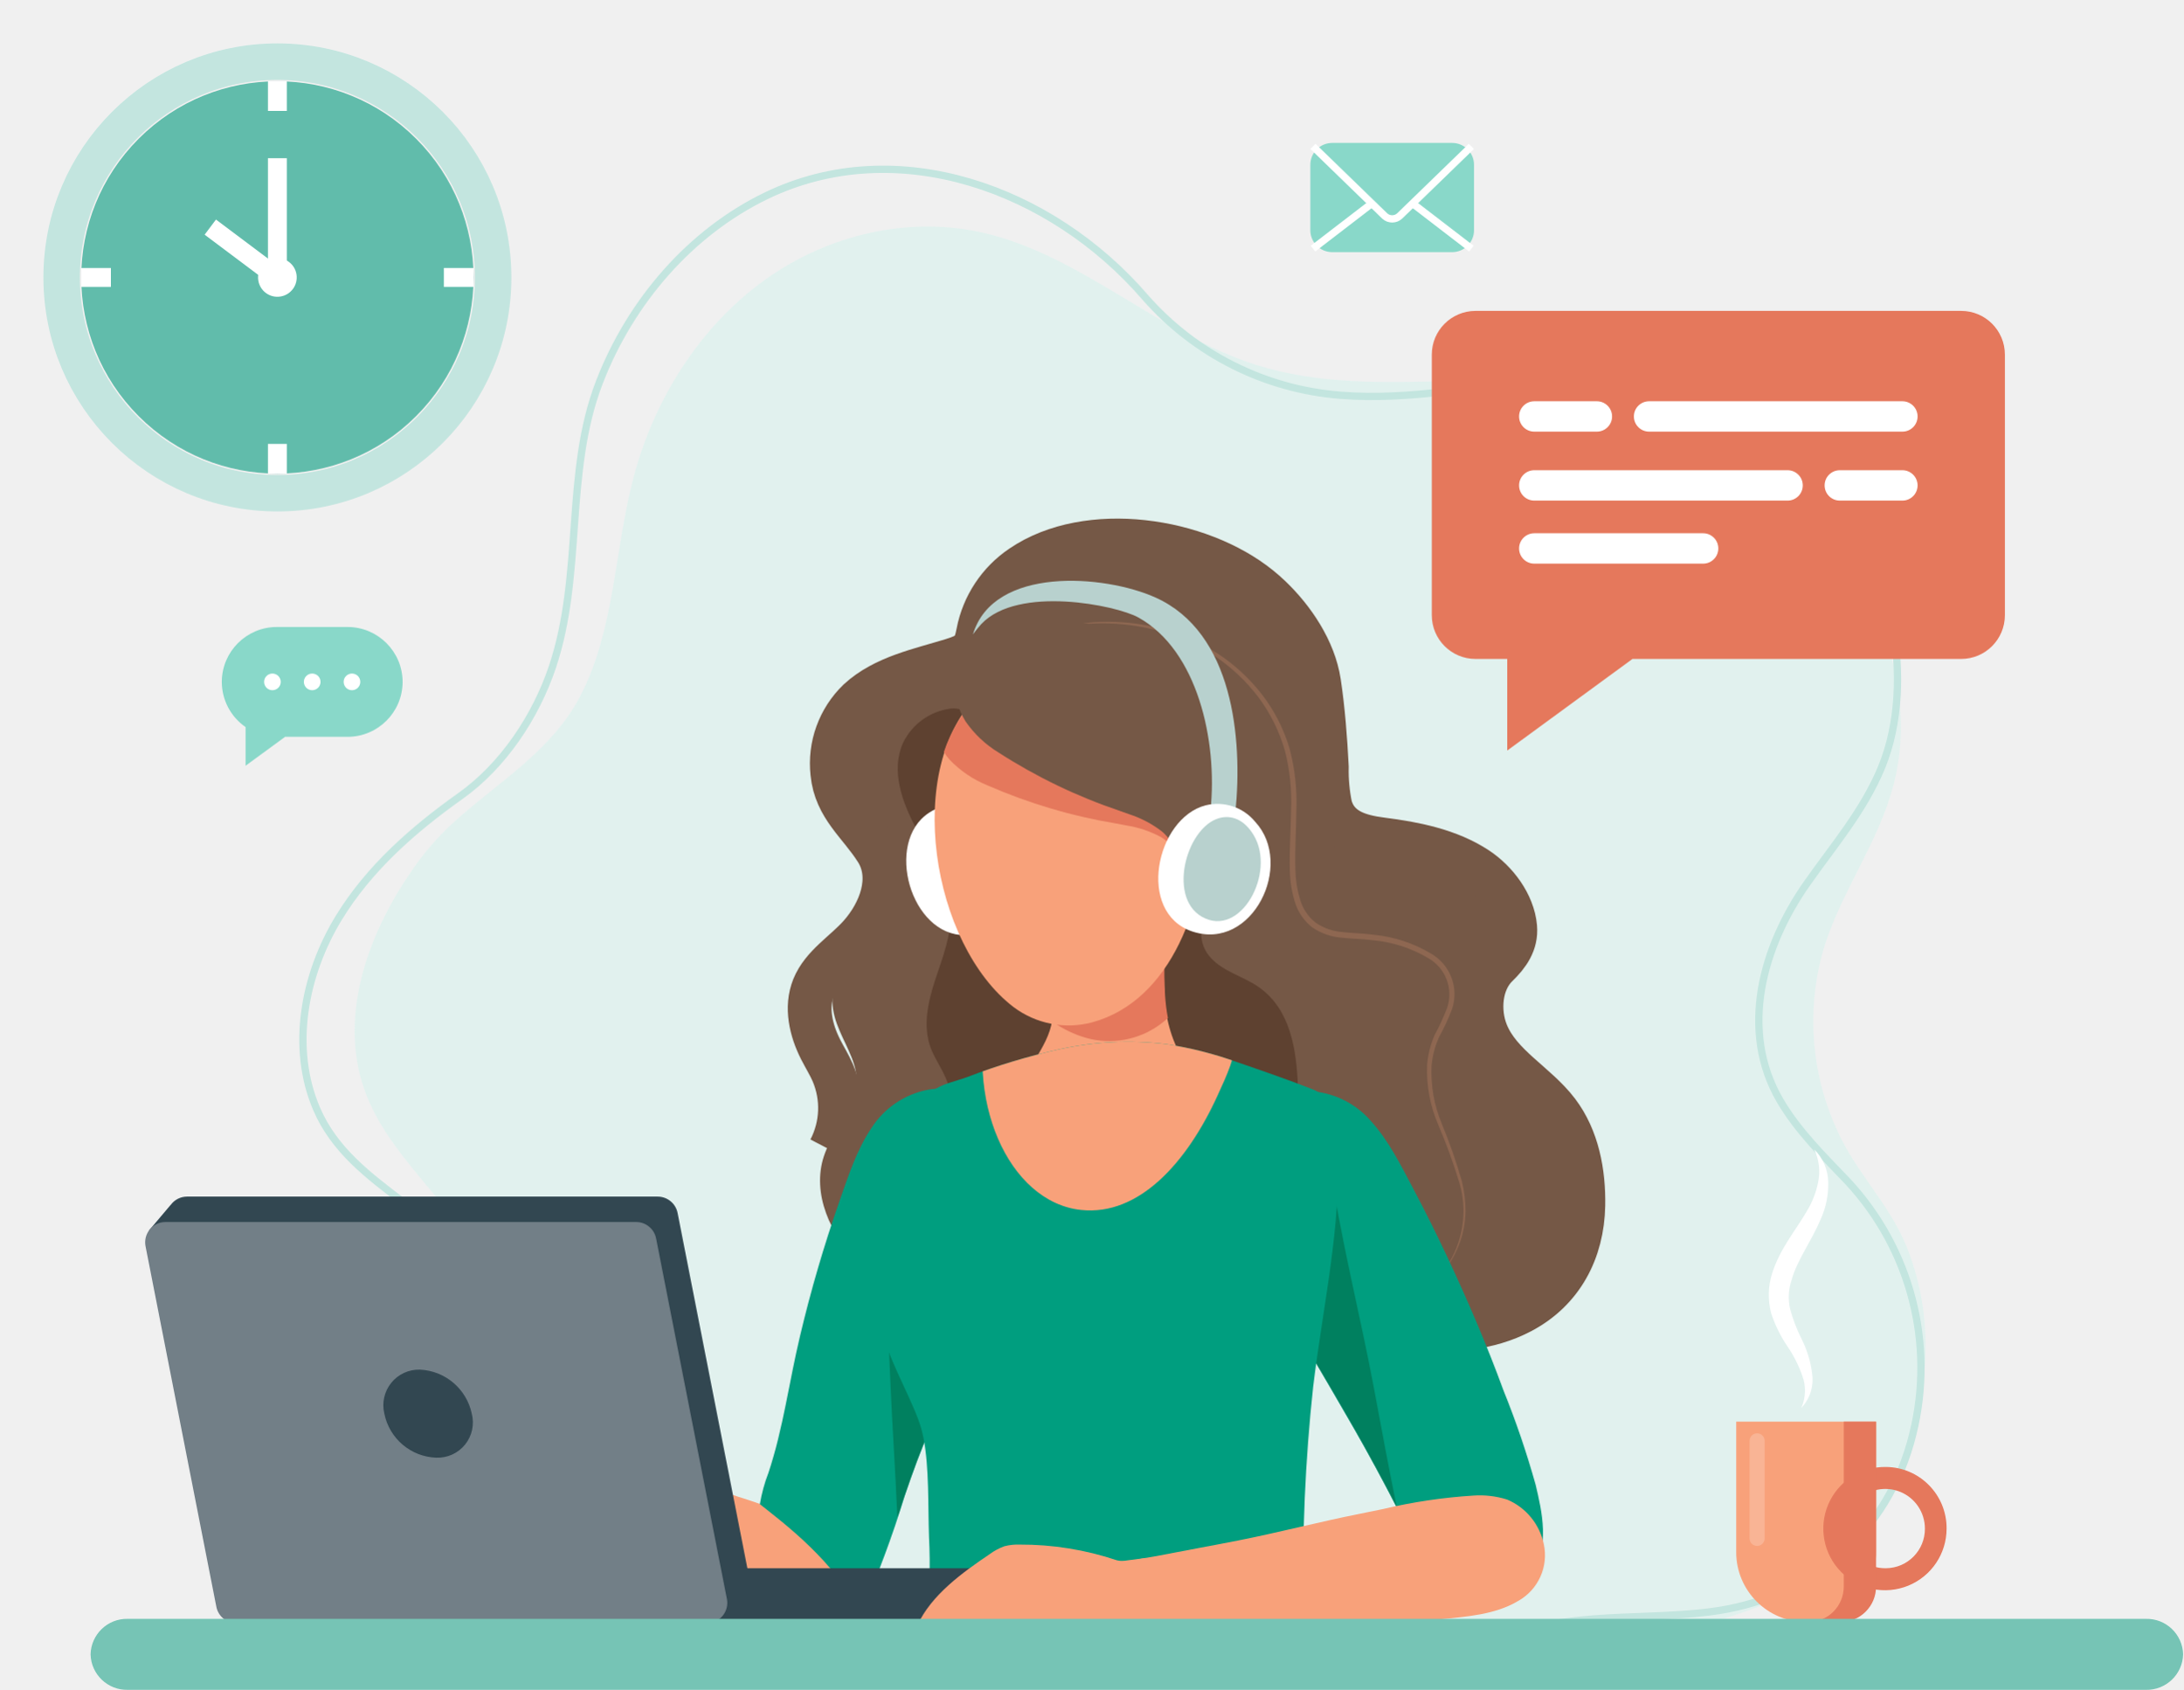
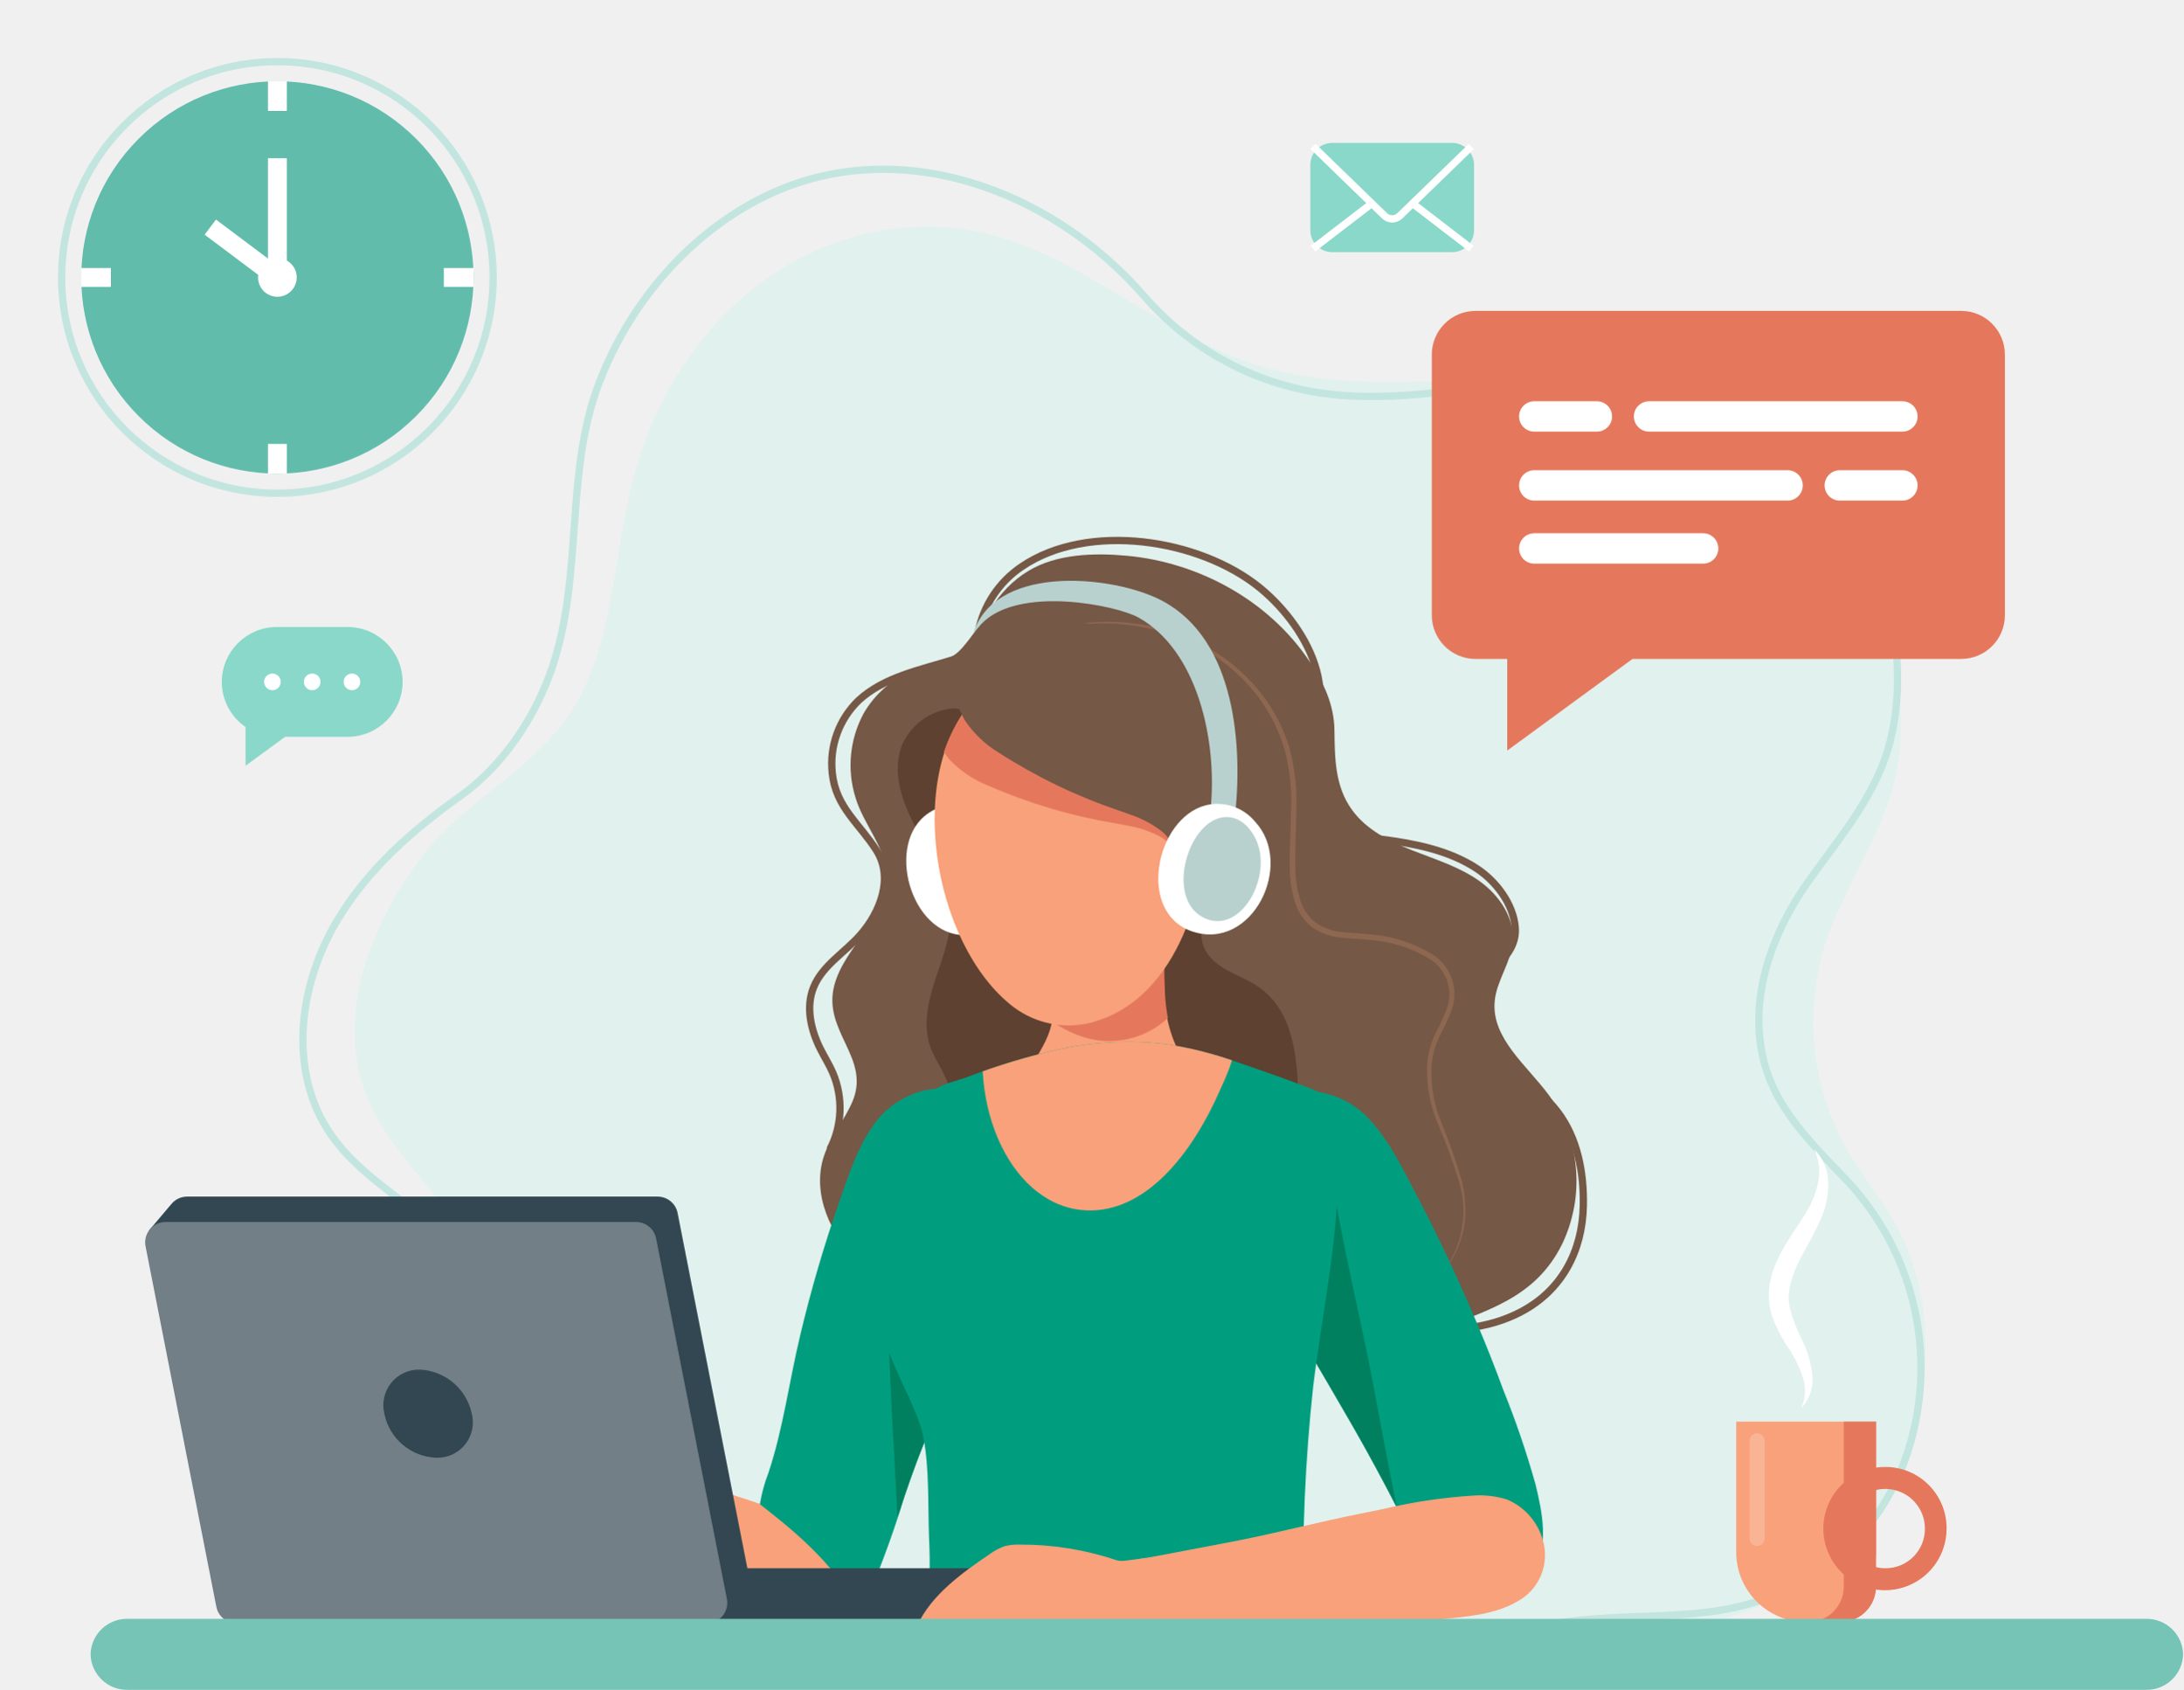
<svg xmlns="http://www.w3.org/2000/svg" width="299.34" height="231.666" viewBox="0 0 299.34 231.666">
  <defs>
    <clipPath id="clip-path">
      <path id="Path_22684" data-name="Path 22684" d="M1299.066,1516.284c.766,3.966.586,9.287.73,13.4a74.206,74.206,0,0,1-.37,12.159c6.309.885,12.191.741,18.561.667,2.7-.031,5.4-.064,8.093-.263,4.309-.319,8.573-1.065,12.861-1.6q6.082-.758,12.219-.948a236.421,236.421,0,0,1,1.315-30.564c1.2-9.987,3.477-20.239,3.441-30.308-.012-3.283.292-8.979-3.5-10.461-3.394-1.325-6.836-2.519-10.283-3.7a51.287,51.287,0,0,0-9.825-2.5,43.534,43.534,0,0,0-14.531.684,89.659,89.659,0,0,0-12.764,3.844c-1.535.568-3.624.944-4.851,2-1.418,1.223-2.214,3.707-2.925,5.38a56.668,56.668,0,0,0-4.332,17.721,31.665,31.665,0,0,0,.245,8.8c.979,4.593,3.493,8.633,5.157,12.978A16.038,16.038,0,0,1,1299.066,1516.284Z" transform="translate(-1292.713 -1461.841)" fill="#009e7f" />
    </clipPath>
  </defs>
  <g id="Group_36309" data-name="Group 36309" transform="translate(-26.438 -33.594)">
    <path id="Path_22667" data-name="Path 22667" d="M745.593,684.164c-5.69,8.09-10.08,19.1-7.034,29.257,3.037,10.129,12.75,16.374,16.995,25.995,2.4,5.438,2.463,11.417,2.554,17.253.119,7.64-1.374,15.754,3.79,22.212,3.055,3.819,7.664,6.076,12.324,7.558,9.36,2.977,19.167-5.953,27.481-.33,13.659,9.239,30.434,8.6,46.711,7.6a105.748,105.748,0,0,0,24.349-4.473c9.187-2.8,17.353,6.434,26.6,3.775,16.032-4.608,37.953-4.671,47.335-20.891,6.316-10.921,8.5-24.418,3.591-36.317-2.336-5.657-6.8-9.979-9.335-15.533a35.633,35.633,0,0,1-2.111-24.576q.146-.5.3-1c2.449-7.622,7.38-14.176,9.42-21.934,4.21-16.018-5.093-32.954-17.322-43.25a51.777,51.777,0,0,0-16.943-9.869c-17.056-5.6-36.007.881-53.115-4.535-13.124-4.155-23.9-14.953-37.272-18.076-10.276-2.4-21.381.162-30.111,6.434s-15.064,16.088-17.952,26.9c-2.676,10.017-2.592,21.02-7.337,30.119-4.06,7.785-11.584,11.986-17.693,17.633A38.073,38.073,0,0,0,745.593,684.164Z" transform="translate(-662.504 -531.491)" fill="#cef4ec" opacity="0.43" />
-     <path id="Path_22668" data-name="Path 22668" d="M753.852,737.6c-7.441-2.666-15.594-1.9-23.5-2.013s-20.237-1.4-23.213-10.173c-3.15-9.286,1.416-18.916,1.455-28.3a21.713,21.713,0,0,0-1.147-7.58c-4.142-11.289-18.017-14.023-22.878-25.272-3.631-8.4-1.756-18.438,3.018-26.249,4.147-6.785,10.223-12.119,16.652-16.68,5.854-4.152,10.33-10.862,12.625-17.681,4.287-12.738,1.655-26.664,6.46-39.085,4.3-11.126,12.547-20.551,22.839-25.53,17.961-8.69,39.189-.958,51.992,13.907a39.737,39.737,0,0,0,26.786,13.425c19.516,1.6,39.845-9.01,57.925,2.964,9.215,6.1,15.728,16.922,17.757,28.338,1.143,6.43,1.012,13.585-1.47,19.655-2.443,5.974-6.656,10.848-10.275,16.01-6.015,8.577-9.306,20.041-3.681,29.7,2.459,4.223,6.013,7.678,9.382,11.218a37.512,37.512,0,0,1,8.85,34.487c-3.371,13.715-14.058,22.719-27.977,24.442-10.3,1.275-21.7-.391-31.039,5.053" transform="translate(-614.697 -478.593)" fill="none" stroke="#c3e5df" stroke-miterlimit="10" stroke-width="1" />
+     <path id="Path_22668" data-name="Path 22668" d="M753.852,737.6c-7.441-2.666-15.594-1.9-23.5-2.013s-20.237-1.4-23.213-10.173c-3.15-9.286,1.416-18.916,1.455-28.3a21.713,21.713,0,0,0-1.147-7.58c-4.142-11.289-18.017-14.023-22.878-25.272-3.631-8.4-1.756-18.438,3.018-26.249,4.147-6.785,10.223-12.119,16.652-16.68,5.854-4.152,10.33-10.862,12.625-17.681,4.287-12.738,1.655-26.664,6.46-39.085,4.3-11.126,12.547-20.551,22.839-25.53,17.961-8.69,39.189-.958,51.992,13.907a39.737,39.737,0,0,0,26.786,13.425c19.516,1.6,39.845-9.01,57.925,2.964,9.215,6.1,15.728,16.922,17.757,28.338,1.143,6.43,1.012,13.585-1.47,19.655-2.443,5.974-6.656,10.848-10.275,16.01-6.015,8.577-9.306,20.041-3.681,29.7,2.459,4.223,6.013,7.678,9.382,11.218a37.512,37.512,0,0,1,8.85,34.487c-3.371,13.715-14.058,22.719-27.977,24.442-10.3,1.275-21.7-.391-31.039,5.053" transform="translate(-614.697 -478.593)" fill="none" stroke="#c3e5df" strokeMiterlimit="10" strokeWidth="1" />
    <g id="Group_36309-2" data-name="Group 36309" transform="translate(56.848 119.549)">
      <path id="Path_22669" data-name="Path 22669" d="M613.77,1021.4h-9.737a7.549,7.549,0,0,0-7.527,7.527h0a7.532,7.532,0,0,0,3.263,6.192v5.3l5.418-3.963h8.583a7.549,7.549,0,0,0,7.527-7.526h0A7.549,7.549,0,0,0,613.77,1021.4Z" transform="translate(-596.506 -1021.398)" fill="#89d8c9" />
      <circle id="Ellipse_129" data-name="Ellipse 129" cx="1.142" cy="1.142" r="1.142" transform="translate(5.799 6.384)" fill="#fff" />
      <circle id="Ellipse_130" data-name="Ellipse 130" cx="1.142" cy="1.142" r="1.142" transform="translate(11.253 6.384)" fill="#fff" />
      <circle id="Ellipse_131" data-name="Ellipse 131" cx="1.142" cy="1.142" r="1.142" transform="translate(16.707 6.384)" fill="#fff" />
    </g>
    <g id="Group_36310" data-name="Group 36310" transform="translate(206.108 53.186)">
      <rect id="Rectangle_3655" data-name="Rectangle 3655" width="22.442" height="14.974" rx="3" fill="#89d8c9" />
-       <path id="Path_22670" data-name="Path 22670" d="M1755.426,511.1l9.826,9.527a1.508,1.508,0,0,0,2.066,0l9.825-9.527" transform="translate(-1755.064 -510.621)" fill="none" stroke="#fff" stroke-miterlimit="10" stroke-width="1" />
-       <line id="Line_8" data-name="Line 8" y1="6.193" x2="8.062" transform="translate(0.362 8.298)" fill="none" stroke="#fff" stroke-miterlimit="10" stroke-width="1" />
-       <line id="Line_9" data-name="Line 9" x1="8.062" y1="6.193" transform="translate(14.018 8.298)" fill="none" stroke="#fff" stroke-miterlimit="10" stroke-width="1" />
+       <path id="Path_22670" data-name="Path 22670" d="M1755.426,511.1l9.826,9.527a1.508,1.508,0,0,0,2.066,0l9.825-9.527" transform="translate(-1755.064 -510.621)" fill="none" stroke="#fff" strokeMiterlimit="10" strokeWidth="1" />
+       <line id="Line_8" data-name="Line 8" y1="6.193" x2="8.062" transform="translate(0.362 8.298)" fill="none" stroke="#fff" strokeMiterlimit="10" strokeWidth="1" />
+       <line id="Line_9" data-name="Line 9" x1="8.062" y1="6.193" transform="translate(14.018 8.298)" fill="none" stroke="#fff" strokeMiterlimit="10" strokeWidth="1" />
    </g>
    <path id="Path_22671" data-name="Path 22671" d="M1315.26,1051.171c-7.267,2.571-16.031,2.308-22.643-1.933-6.5-4.169-12.421-7.18-20.418-7.034-7.146.13-13.055,3.993-19.975,4.815-5.489.652-11.065-1.741-15.043-5.579-3.883-3.746-6.462-9.458-4.774-14.583.884-2.683,2.817-4.9,3.919-7.5,2.543-6-4.153-9.618-2.488-15.933,1.416-5.37,7.309-9.2,7.222-14.754-.065-4.065-3.211-7.216-4.32-10.977a14.927,14.927,0,0,1,1.1-11.511,13.755,13.755,0,0,1,6.475-5.781c2.423-1.033,5.13-1.052,7-3.169,3.339-3.773,4.564-7.863,9.145-10.621,3.879-2.336,9-2.484,13.45-2.076,9.887.906,19.483,6.125,25.052,14.437,1.974,2.946,3.4,5.96,3.448,9.461.054,3.827.053,7.677,2.4,10.93,1.969,2.732,5.129,4.33,8.263,5.563s6.418,2.23,9.168,4.172,4.936,5.11,4.615,8.463c-.269,2.805-2.21,5.243-2.469,8.05-.47,5.1,4.446,8.81,7.477,12.942a20.106,20.106,0,0,1,1.753,20.392c-3.677,7.4-10.358,9.066-17.358,11.85Q1315.766,1050.992,1315.26,1051.171Z" transform="translate(-1093.002 -834.756)" fill="#755846" />
    <path id="Path_22672" data-name="Path 22672" d="M1369.309,1159.731c.258,6.271-1.2,10.981-6.931,14.082-4.568,2.47-10.037,3.281-15.078,3.4-8.454.208-17.874-1.972-24.2-7.91a6.266,6.266,0,0,1-2.332-3.971c-.075-1.429.711-2.776.78-4.205.117-2.411-1.757-4.408-2.6-6.671-1.107-2.99-.354-6.327.64-9.356s2.238-6.087,2.089-9.271c-.194-4.13-2.676-7.737-4.663-11.363s-3.551-8.038-1.853-11.808a8.441,8.441,0,0,1,6.515-4.7c2.881-.32,5.469,2.972,7.315,4.786a45.206,45.206,0,0,0,8.226,6.4c4.117,2.5,8.636,4.34,12.508,7.2,2.343,1.732,4.856,4.11,5.975,6.869,1.26,3.109-.947,6.119,1.722,8.979,1.722,1.845,4.366,2.473,6.448,3.9C1368.333,1149.151,1369.106,1154.78,1369.309,1159.731Z" transform="translate(-1164.906 -977.22)" fill="#5e4130" />
-     <path id="Path_22673" data-name="Path 22673" d="M1303.728,1037.435c4.962.633,10.188.2,14.619-2.122,5.642-2.953,8.465-8.366,8.582-14.595.085-4.512-.789-9.215-3.512-12.813-2.962-3.912-7.925-6.317-9.766-10.865-1.193-2.945-.907-6.955,1.452-9.234,1.5-1.45,2.676-3.086,2.483-5.261-.283-3.2-2.624-6.273-5.238-8-3.834-2.534-8.6-3.461-13.088-4.031-3.038-.386-6.065-1.24-7.005-4.512a24.087,24.087,0,0,1-.5-5.442c-.2-3.869-.485-7.738-1.063-11.57-.666-4.418-3.535-8.692-6.735-11.736q-.689-.656-1.429-1.255c-8.25-6.683-23.521-9.051-32.62-2.857a14.1,14.1,0,0,0-5.968,9.038c-.462,2.469-1.131,3-3.544,3.75-4.383,1.36-9.356,2.325-12.837,5.54a12.025,12.025,0,0,0-3.612,9.976c.463,4.664,3.723,6.9,6.058,10.591,2.384,3.773.51,8.521-2.259,11.635-2.132,2.4-5.157,4.15-6.362,7.124-1.108,2.736-.374,5.9.964,8.531.542,1.066,1.18,2.084,1.66,3.18a12.323,12.323,0,0,1-.4,10.548" transform="translate(-1083.389 -821.856)" fill="none" stroke="#755846" stroke-miterlimit="10" stroke-width="6" />
+     <path id="Path_22673" data-name="Path 22673" d="M1303.728,1037.435c4.962.633,10.188.2,14.619-2.122,5.642-2.953,8.465-8.366,8.582-14.595.085-4.512-.789-9.215-3.512-12.813-2.962-3.912-7.925-6.317-9.766-10.865-1.193-2.945-.907-6.955,1.452-9.234,1.5-1.45,2.676-3.086,2.483-5.261-.283-3.2-2.624-6.273-5.238-8-3.834-2.534-8.6-3.461-13.088-4.031-3.038-.386-6.065-1.24-7.005-4.512a24.087,24.087,0,0,1-.5-5.442c-.2-3.869-.485-7.738-1.063-11.57-.666-4.418-3.535-8.692-6.735-11.736q-.689-.656-1.429-1.255c-8.25-6.683-23.521-9.051-32.62-2.857a14.1,14.1,0,0,0-5.968,9.038c-.462,2.469-1.131,3-3.544,3.75-4.383,1.36-9.356,2.325-12.837,5.54a12.025,12.025,0,0,0-3.612,9.976c.463,4.664,3.723,6.9,6.058,10.591,2.384,3.773.51,8.521-2.259,11.635-2.132,2.4-5.157,4.15-6.362,7.124-1.108,2.736-.374,5.9.964,8.531.542,1.066,1.18,2.084,1.66,3.18a12.323,12.323,0,0,1-.4,10.548" transform="translate(-1083.389 -821.856)" fill="none" stroke="#755846" strokeMiterlimit="10" strokeWidth="6" />
    <g id="Group_36311" data-name="Group 36311" transform="translate(166.026 158.68)">
      <path id="Path_22674" data-name="Path 22674" d="M1464.374,1355.932c-3.8,4.317-11.1,4.66-16.206,2.894-3.477-1.2-5.935-3.944-6.008-7.713-.082-4.214,3.614-7.208,4.548-11.135a26.435,26.435,0,0,0,.423-6.786c-.064-2.644-.083-5.3-.21-7.935a28.064,28.064,0,0,1,7.518-.716c2.3.095,4.6-.145,6.9-.01a.81.81,0,0,1,.516.153.74.74,0,0,1,.171.5c.308,3.57.005,7.185.247,10.762a18.016,18.016,0,0,0,2.883,9.318A8.7,8.7,0,0,1,1464.374,1355.932Z" transform="translate(-1442.158 -1324.488)" fill="#f8a17a" />
    </g>
    <g id="Group_36312" data-name="Group 36312" transform="translate(169.424 118.828)">
      <path id="Path_22675" data-name="Path 22675" d="M1468.479,1017.99a17.147,17.147,0,0,1,7.97-2.158,29.666,29.666,0,0,1,8.28.925,25.5,25.5,0,0,1,13.805,9.032,22.815,22.815,0,0,1,3.8,7.481,28.77,28.77,0,0,1,.914,8.338c-.028,2.786-.226,5.556-.134,8.3a14.912,14.912,0,0,0,.64,3.989,6.261,6.261,0,0,0,2.158,3.193,7.522,7.522,0,0,0,3.694,1.273c1.343.159,2.745.167,4.144.354a18.881,18.881,0,0,1,8,2.62,6.416,6.416,0,0,1,2.841,7.593,29.815,29.815,0,0,1-1.769,3.81,12.14,12.14,0,0,0-1.032,3.9,18.173,18.173,0,0,0,1.4,8,74.764,74.764,0,0,1,2.748,7.87,16.785,16.785,0,0,1,.5,4.161,13.1,13.1,0,0,1-.729,4.116,14.089,14.089,0,0,1-4.85,6.643,13.7,13.7,0,0,0,4.7-14.826,75.938,75.938,0,0,0-2.841-7.789,18.714,18.714,0,0,1-1.542-8.227,12.77,12.77,0,0,1,1.033-4.119,30.83,30.83,0,0,0,1.717-3.73,5.718,5.718,0,0,0-2.584-6.8,18.191,18.191,0,0,0-7.689-2.467c-1.351-.176-2.731-.177-4.144-.336a8.254,8.254,0,0,1-4.075-1.408,7.045,7.045,0,0,1-2.422-3.588,15.638,15.638,0,0,1-.66-4.2c-.081-2.806.131-5.576.169-8.335a28.093,28.093,0,0,0-.852-8.144,22.993,22.993,0,0,0-3.626-7.3,25.055,25.055,0,0,0-13.419-9.026,29.387,29.387,0,0,0-8.176-1.1A17.047,17.047,0,0,0,1468.479,1017.99Z" transform="translate(-1468.479 -1015.813)" fill="#8e6751" />
    </g>
    <g id="Group_36313" data-name="Group 36313" transform="translate(84.176 225.129)">
      <path id="Path_22676" data-name="Path 22676" d="M851.691,1852.852c-1.014-.344-2.023-.686-3.019-1.034-5.472-1.915-11.059-3.49-16.531-5.406-3.667-1.284-7.308-2.638-10.974-3.924-3.115-1.092-6.323-2.956-9.629-3.275a3.309,3.309,0,0,0-2.33.432c-.9.681-1,1.974-1.023,3.1-.027,1.439,0,3.03.964,4.1a5.741,5.741,0,0,0,1.25.953c4.555,2.853,9.042,5.923,13.684,8.65,5.471,3.247,11.066,6.292,16.812,9.028,3.212,1.53,6.51,2.891,9.765,4.364,3.341,1.512,6.911,3.32,10.669,3.313a7.282,7.282,0,0,0,7.122-4.909,8.413,8.413,0,0,0-1.219-7.8,12.655,12.655,0,0,0-3.737-2.83A75.542,75.542,0,0,0,851.691,1852.852Z" transform="translate(-808.179 -1839.179)" fill="#f8a17a" />
    </g>
    <g id="Group_36314" data-name="Group 36314" transform="translate(130.627 182.851)">
      <path id="Path_22677" data-name="Path 22677" d="M1187.822,1567.561c2.354-7.033,4.2-10.793,6.868-17.053,4.016-9.427,8.695-19.742,6.947-30.32-.837-5.064-5.174-9.284-10.563-8.346a11.873,11.873,0,0,0-7.832,5.3c-2.041,3.051-3.165,6.605-4.376,10.038a184.918,184.918,0,0,0-5.39,18.443c-1.494,6.234-2.3,12.67-4.334,18.76a21.459,21.459,0,0,0-1.169,4.285c3.223,2.566,10.417,7.895,13.819,15.084A146.726,146.726,0,0,0,1187.822,1567.561Z" transform="translate(-1167.972 -1511.71)" fill="#009e7f" />
    </g>
    <g id="Group_36315" data-name="Group 36315" transform="translate(148.061 191.093)" opacity="0.5" style="mix-blend-mode: multiply;isolation: isolate">
      <path id="Path_22678" data-name="Path 22678" d="M1303.471,1607.576c.262,6.152.7,12.363.957,18.514.754-2.334,1.92-5.565,2.542-7.308,1.24-3.473,3.158-7.38,4.05-10.959a99.485,99.485,0,0,0,2.191-13.312,23.031,23.031,0,0,0,.115-5.007,36.007,36.007,0,0,0-1.657-5.523q-.714-2.178-1.509-4.328c-.434-1.173-2.431-2.619-1.788-4.1a80.587,80.587,0,0,0-4.549,12.357c-1.024,4.086-.857,7.781-.681,11.921Q1303.306,1603.7,1303.471,1607.576Z" transform="translate(-1303.009 -1575.552)" fill="#009e7f" />
    </g>
    <g id="Group_36316" data-name="Group 36316" transform="translate(196.648 183.178)">
      <path id="Path_22679" data-name="Path 22679" d="M1707.628,1537.078c2.795,5.955,5.392,12.007,7.65,18.187a122.346,122.346,0,0,1,4.409,12.928c.9,3.715,1.954,8.611-.5,11.949a8.5,8.5,0,0,1-9.836,2.543c-2.817-1.106-4.8-3.706-6.139-6.329-1.77-3.48-3.54-6.978-5.4-10.421-3.873-7.15-8.168-14.057-12.089-21.173-3.47-6.3-6.483-13.367-6.374-20.691.076-5.132,3.738-9.95,9.206-9.822a11.873,11.873,0,0,1,8.533,4.081c2.471,2.715,4.111,6.062,5.818,9.277Q1705.382,1532.278,1707.628,1537.078Z" transform="translate(-1679.342 -1514.246)" fill="#009e7f" />
    </g>
    <g id="Group_36317" data-name="Group 36317" transform="translate(203.185 191.668)" opacity="0.5" style="mix-blend-mode: multiply;isolation: isolate">
      <path id="Path_22680" data-name="Path 22680" d="M1741.561,1611.932c1.016,5.376,1.989,10.768,3.093,16.121q.064.31.13.619c-1.083-2.2-2.886-5.432-3.753-7.067-1.727-3.258-5.052-8.977-7.008-12.185a29.544,29.544,0,0,1-3.828-9.47c-.629-2.789.245-4.24.766-7.019a29.6,29.6,0,0,1,2.233-5.934c.4-.938.687-2.151,1.085-3.082a11.738,11.738,0,0,0,.638-3.914,33.643,33.643,0,0,1,1.294,5.537C1737.718,1594.394,1739.894,1603.111,1741.561,1611.932Z" transform="translate(-1729.976 -1580.001)" fill="#009e7f" />
    </g>
    <g id="Group_36318" data-name="Group 36318" transform="translate(170.727 158.65)">
      <path id="Path_22681" data-name="Path 22681" d="M1478.569,1339.248a28.529,28.529,0,0,0,.32-6.286c-.064-2.644-.082-5.3-.21-7.935a28.071,28.071,0,0,1,7.518-.716c2.3.1,4.6-.145,6.9-.01a.811.811,0,0,1,.517.152.741.741,0,0,1,.171.5c.308,3.57.005,7.186.247,10.762a26.231,26.231,0,0,0,.386,3.059c-.361.316-.728.619-1.106.9a11.783,11.783,0,0,1-10.061,1.833A15.183,15.183,0,0,1,1478.569,1339.248Z" transform="translate(-1478.569 -1324.259)" fill="#e5785c" />
    </g>
    <g id="Group_36321" data-name="Group 36321" transform="translate(146.732 176.413)">
      <path id="Path_22682" data-name="Path 22682" d="M1299.066,1516.284c.766,3.966.586,9.287.73,13.4a74.206,74.206,0,0,1-.37,12.159c6.309.885,12.191.741,18.561.667,2.7-.031,5.4-.064,8.093-.263,4.309-.319,8.573-1.065,12.861-1.6q6.082-.758,12.219-.948a236.421,236.421,0,0,1,1.315-30.564c1.2-9.987,3.477-20.239,3.441-30.308-.012-3.283.292-8.979-3.5-10.461-3.394-1.325-6.836-2.519-10.283-3.7a51.287,51.287,0,0,0-9.825-2.5,43.534,43.534,0,0,0-14.531.684,89.659,89.659,0,0,0-12.764,3.844c-1.535.568-3.624.944-4.851,2-1.418,1.223-2.214,3.707-2.925,5.38a56.668,56.668,0,0,0-4.332,17.721,31.665,31.665,0,0,0,.245,8.8c.979,4.593,3.493,8.633,5.157,12.978A16.038,16.038,0,0,1,1299.066,1516.284Z" transform="translate(-1292.713 -1461.841)" fill="#009e7f" />
      <g id="Group_36320" data-name="Group 36320" clip-path="url(#clip-path)">
        <g id="Group_36319" data-name="Group 36319" transform="translate(14.408 -16.004)">
          <path id="Path_22683" data-name="Path 22683" d="M1416.035,1338.122a28.249,28.249,0,0,1,4.883-.225,20.29,20.29,0,0,1,12.38,4.292c2.8,2.293,5.757,5.674,5.8,10.636.029,3-1.278,5.657-2.517,8.385-4.218,9.289-10.83,16.564-18.713,15.737-10.047-1.055-16.263-15.4-12.4-28.891a15.8,15.8,0,0,1,3.431-6.593A12.075,12.075,0,0,1,1416.035,1338.122Z" transform="translate(-1404.315 -1337.879)" fill="#f8a17a" />
        </g>
      </g>
    </g>
    <g id="Group_36322" data-name="Group 36322" transform="translate(196.567 233.271)">
      <path id="Path_22685" data-name="Path 22685" d="M1678.712,1902.248" transform="translate(-1678.712 -1902.248)" fill="#ff9243" />
    </g>
    <g id="Group_36333" data-name="Group 36333" transform="translate(59.322 218.642)">
      <g id="Group_36323" data-name="Group 36323">
        <path id="Path_22686" data-name="Path 22686" d="M623.171,1795.188a22.7,22.7,0,0,0-4.609,2.374c-1,.654-2.232,1.59-2.074,2.943a.586.586,0,0,0,.435.528.791.791,0,0,0,.311-.029c1.911-.457,3.558-1.944,5.523-1.933a6.241,6.241,0,0,0-2,.873q-1.03.506-2.011,1.107a7.828,7.828,0,0,0-2.874,2.5,1.294,1.294,0,0,0-.159,1.022,1.314,1.314,0,0,0,1.292.794,3.856,3.856,0,0,0,1.542-.47l1.169-.546a5.483,5.483,0,0,0-2.054,1.727,1.367,1.367,0,0,0,.416,1.855c.582.278,1.14-.057,1.69-.225.851-.26,1.657-.715,2.527-.9-.527.13-.816.95-.891,1.488a1.754,1.754,0,0,0,.542,1.471,1.145,1.145,0,0,0,.565.322,1.6,1.6,0,0,0,.825-.14l5.247-1.884c2.705-.978,5.274-2.189,8.071-2.936a20.03,20.03,0,0,1,3.064-.692c1.7-.172,3.741-.9,5.436-.461,1.438.375,4.68,1.173,6.077.667,1.967-.712,1.609-.963,1.423-2.7-.236-2.206-4.3-3.423-6.133-4.374-1.206-.626-1.818-2.4-2.84-3.292a18,18,0,0,0-3.106-2.18,9.982,9.982,0,0,0-2.683-.924,18.109,18.109,0,0,0-2.41-.154,17.559,17.559,0,0,1-4.595-1.544c-1.071-.421-2.261-.922-3.275-.077a2.178,2.178,0,0,0-.743,1.971c.136.868.649.913,1.378,1.209.512.207,1.652.943,2.186.885A30.938,30.938,0,0,0,623.171,1795.188Z" transform="translate(-615.667 -1788.932)" fill="#f8a17a" />
      </g>
      <g id="Group_36326" data-name="Group 36326" transform="translate(6.397 8.392)">
        <g id="Group_36325" data-name="Group 36325">
          <g id="Group_36324" data-name="Group 36324">
            <path id="Path_22687" data-name="Path 22687" d="M671.181,1853.936a12.538,12.538,0,0,0-1.559.217,14.67,14.67,0,0,0-3,.941q-.36.16-.714.333c-.232.123-.465.244-.69.379.244-.1.484-.2.729-.294s.485-.192.73-.282c.49-.179.981-.352,1.479-.505s1-.3,1.5-.429S670.669,1854.05,671.181,1853.936Z" transform="translate(-665.214 -1853.936)" fill="#e5785c" />
          </g>
        </g>
      </g>
      <g id="Group_36329" data-name="Group 36329" transform="translate(3.427 11.245)">
        <g id="Group_36328" data-name="Group 36328">
          <g id="Group_36327" data-name="Group 36327">
            <path id="Path_22688" data-name="Path 22688" d="M651.317,1876.035a14.839,14.839,0,0,0-2.461.767,22.959,22.959,0,0,0-2.328,1.116q-1.125.633-2.2,1.34-.536.357-1.067.721c-.35.249-.7.494-1.048.75l2.194-1.347c.732-.446,1.464-.89,2.217-1.3s1.512-.8,2.293-1.148A21.73,21.73,0,0,1,651.317,1876.035Z" transform="translate(-642.209 -1876.035)" fill="#e5785c" />
          </g>
        </g>
      </g>
      <g id="Group_36332" data-name="Group 36332" transform="translate(6.36 14.645)">
        <g id="Group_36331" data-name="Group 36331">
          <g id="Group_36330" data-name="Group 36330">
            <path id="Path_22689" data-name="Path 22689" d="M672.055,1902.363c-.164.024-.329.05-.493.079l-.489.106-.482.135-.476.155a13.621,13.621,0,0,0-1.831.808q-.884.468-1.718,1.02-.416.276-.826.559c-.27.2-.542.385-.807.586.289-.165.571-.339.858-.507l.853-.512c.572-.335,1.143-.67,1.729-.976a19.677,19.677,0,0,1,1.794-.84A14.205,14.205,0,0,1,672.055,1902.363Z" transform="translate(-664.933 -1902.363)" fill="#e5785c" />
          </g>
        </g>
      </g>
    </g>
    <g id="Group_36334" data-name="Group 36334" transform="translate(173.229 238.615)">
      <path id="Path_22690" data-name="Path 22690" d="M1540.786,1945.5c-1.033.215-2.062.429-3.083.631-5.609,1.108-11.141,2.568-16.751,3.676-3.759.743-7.532,1.413-11.291,2.153-3.194.629-6.862.642-9.822,2.033a3.217,3.217,0,0,0-1.752,1.544c-.414,1.04.161,2.2.719,3.184.711,1.251,1.546,2.605,2.908,3.036a5.648,5.648,0,0,0,1.545.191c5.312.159,10.678.539,16,.545,6.289.037,12.579-.163,18.839-.7,3.5-.3,6.986-.793,10.493-1.165,3.6-.382,7.544-.626,10.721-2.524a7.185,7.185,0,0,0,3.521-7.807,8.516,8.516,0,0,0-5.017-6.094,12.474,12.474,0,0,0-4.608-.552A73.739,73.739,0,0,0,1540.786,1945.5Z" transform="translate(-1497.945 -1943.637)" fill="#f8a17a" />
    </g>
    <path id="Path_22691" data-name="Path 22691" d="M1325.477,1212.325c-4.95,5.093-.46,17.538,7.435,15.738,8.483-1.935,7.207-15.155-.464-17.326A6.706,6.706,0,0,0,1325.477,1212.325Z" transform="translate(-1172.711 -1066.446)" fill="#fff" />
    <path id="Path_22692" data-name="Path 22692" d="M1390.8,1073.542a34.2,34.2,0,0,0-1.5-10.224c-4.148-12.7-19.99-15.837-29.53-6.721-10.638,10.166-6.567,34.472,4.638,43.01a12.572,12.572,0,0,0,10.706,2.109C1386.125,1098.764,1390.871,1085.215,1390.8,1073.542Z" transform="translate(-1198.991 -927.945)" fill="#f8a17a" />
    <path id="Path_22693" data-name="Path 22693" d="M1601.486,1221.483c4.874-2.665,6.375,4.083,5.536,7.442a10.712,10.712,0,0,1-1.755,3.881c-1.159,1.537-4.476,4.087-6.386,2.405-.867-.763-.956-2.059-.983-3.214C1597.826,1228.9,1598.183,1223.29,1601.486,1221.483Z" transform="translate(-1411.758 -1075.572)" fill="#f8a17a" />
    <path id="Path_22694" data-name="Path 22694" d="M1399.385,1063.11c-4.367-13.37-21.046-16.673-31.09-7.076a19.785,19.785,0,0,0-4.886,7.874,9.322,9.322,0,0,0,.775,1.042,14.924,14.924,0,0,0,5.194,3.524,74.666,74.666,0,0,0,17.672,5.236c.446.083.894.166,1.342.254a14.975,14.975,0,0,1,4.777,1.6c4.115,2.425,2.345,7.76,5.359,10.1a2.877,2.877,0,0,0,.824.445,45,45,0,0,0,1.611-12.229A35.993,35.993,0,0,0,1399.385,1063.11Z" transform="translate(-1207.55 -927.214)" fill="#e5785c" />
    <path id="Path_22695" data-name="Path 22695" d="M1400.575,1043.087a14.979,14.979,0,0,1,4.46,2.339c3.675,3.051,1.078,8.034,3.68,10.823,2.307,2.471,5.809-.794,6.726-3.076,1.69-4.2,1.591-8.882,1.466-13.412a28.146,28.146,0,0,0-.885-7.5,18.462,18.462,0,0,0-4.255-7.008,27.292,27.292,0,0,0-21.477-8.373c-6.181.389-17.023,5.583-12.177,13.452a14.917,14.917,0,0,0,4.565,4.307,74.672,74.672,0,0,0,16.61,7.988C1399.717,1042.775,1400.147,1042.928,1400.575,1043.087Z" transform="translate(-1219.301 -897.864)" fill="#755846" />
    <g id="Group_36335" data-name="Group 36335" transform="translate(159.844 113.216)">
      <path id="Path_22696" data-name="Path 22696" d="M1430.261,1004.024l-3.419-.212c1-9.5-1.768-21.928-9.885-26.439-3.041-1.69-16.5-4.437-21.537.893-.689.773-1.15,1.422-1.15,1.422,2.8-9.389,18.036-8.206,25.04-5.05C1429.94,979.427,1431.267,993.93,1430.261,1004.024Z" transform="translate(-1394.27 -972.341)" fill="#b8d1ce" />
    </g>
    <path id="Path_22697" data-name="Path 22697" d="M1597.631,1209.337c-6.88,1.765-9.538,14.725-1.863,17.3,8.247,2.773,14.052-9.173,8.639-15.025A6.707,6.707,0,0,0,1597.631,1209.337Z" transform="translate(-1405.855 -1065.346)" fill="#fff" />
    <path id="Path_22698" data-name="Path 22698" d="M1623.281,1223.281c-4.749.763-7.675,10.853-2.78,13.63,5.259,2.984,10.194-6,7.1-11.177C1626.4,1223.716,1624.81,1223.035,1623.281,1223.281Z" transform="translate(-1429.251 -1077.626)" fill="#b8d1ce" />
    <g id="Group_36336" data-name="Group 36336" transform="translate(46.34 197.649)">
      <rect id="Rectangle_3657" data-name="Rectangle 3657" width="38.469" height="7.532" transform="translate(76.115 50.943)" fill="#324751" />
      <path id="Path_22699" data-name="Path 22699" d="M601.272,1678l-9.709-49.427a2.783,2.783,0,0,0-2.731-2.247H524.292a2.761,2.761,0,0,0-2.237,1.147l-.008-.008-2.98,3.524,2.644-.58,9.559,48.664a2.784,2.784,0,0,0,2.732,2.248h64.541A2.784,2.784,0,0,0,601.272,1678Z" transform="translate(-518.556 -1626.331)" fill="#324751" />
      <path id="Path_22700" data-name="Path 22700" d="M527.609,1708.285H592.15a2.784,2.784,0,0,0,2.732-3.32l-9.709-49.427a2.784,2.784,0,0,0-2.732-2.247H517.9a2.784,2.784,0,0,0-2.732,3.32l9.709,49.427A2.784,2.784,0,0,0,527.609,1708.285Z" transform="translate(-515.116 -1649.81)" fill="#727f87" />
      <path id="Path_22701" data-name="Path 22701" d="M768.47,1816.066a7.536,7.536,0,0,0,7.115,6.037,4.839,4.839,0,0,0,4.873-6.037,7.621,7.621,0,0,0-7.115-6.037A4.881,4.881,0,0,0,768.47,1816.066Z" transform="translate(-735.675 -1786.313)" fill="#324751" />
      <path id="Path_22702" data-name="Path 22702" d="M515.116,1671.1" transform="translate(-515.116 -1665.321)" fill="#3f91ac" />
    </g>
    <path id="Path_22703" data-name="Path 22703" d="M1363.2,2006.093c-1.884.389-3.357,2.044-5.232,2.6a6.434,6.434,0,0,1-4.056-.3c-1.182-.444-2.385-.681-3.6-1.069-.946-.3-2.223-.941-3.239-.729-2.663.554-5.319,2.45-7.734,3.68a2.81,2.81,0,0,1-1.736.448c-.6-.114-1.1-.839-.757-1.344-.694.649-1.614,1.946-2.734,1.443a.936.936,0,0,1-.481-1.247,3.784,3.784,0,0,1-1.321,1.069,1.3,1.3,0,0,1-1.542-.359,1.533,1.533,0,0,1-.205-.771,5.821,5.821,0,0,1,.619-2.679c1.9-4.15,6.2-7.228,9.86-9.7a7.9,7.9,0,0,1,2.054-1.109,7.2,7.2,0,0,1,2.077-.23,41.39,41.39,0,0,1,13.377,2.162,5.789,5.789,0,0,0,2.882-.127,4.489,4.489,0,0,1,2.075-.06,3.578,3.578,0,0,1,1.789,1.448,6.72,6.72,0,0,1,1.383,4.176c-.076,1.113-.161,2.313-1.47,2.547-.531.095-1.077.036-1.613.092C1363.466,2006.045,1363.335,2006.066,1363.2,2006.093Z" transform="translate(-1178.944 -1750.446)" fill="#f8a17a" />
    <g id="Group_36341" data-name="Group 36341" transform="translate(264.5 191.182)">
      <g id="Group_36338" data-name="Group 36338" transform="translate(4.465)">
        <g id="Group_36337" data-name="Group 36337">
          <path id="Path_22704" data-name="Path 22704" d="M2243.941,1611.669a5.842,5.842,0,0,0,.135-4.418,17.114,17.114,0,0,0-2.034-4.017,18.233,18.233,0,0,1-2.228-4.527,9.739,9.739,0,0,1,.109-5.42c1.06-3.416,3.231-5.933,4.727-8.508a12.227,12.227,0,0,0,1.605-4.091,7.043,7.043,0,0,0-.534-4.452,6.428,6.428,0,0,1,1.915,4.53,11.532,11.532,0,0,1-1.013,4.983c-1.3,3.1-3.245,5.62-4,8.342a7.316,7.316,0,0,0-.23,3.96,21.612,21.612,0,0,0,1.586,4.159,14.441,14.441,0,0,1,1.451,4.789A5.61,5.61,0,0,1,2243.941,1611.669Z" transform="translate(-2239.479 -1576.236)" fill="#fff" />
        </g>
      </g>
      <g id="Group_36340" data-name="Group 36340" transform="translate(0 37.311)">
        <g id="Group_36339" data-name="Group 36339">
          <path id="Rectangle_3658" data-name="Rectangle 3658" d="M0,0H19.18a0,0,0,0,1,0,0V17.883a9.59,9.59,0,0,1-9.59,9.59h0A9.59,9.59,0,0,1,0,17.883V0A0,0,0,0,1,0,0Z" fill="#f8a17a" />
          <path id="Path_22705" data-name="Path 22705" d="M2307.656,1913.362a8.451,8.451,0,1,0,8.329,8.45A8.39,8.39,0,0,0,2307.656,1913.362Zm0,13.886a5.437,5.437,0,1,1,5.358-5.437A5.4,5.4,0,0,1,2307.656,1927.249Z" transform="translate(-2287.137 -1907.148)" fill="#e5785c" />
          <path id="Path_22706" data-name="Path 22706" d="M2220.116,1893.078h0a1.04,1.04,0,0,1-1.038-1.037v-13.37a1.041,1.041,0,0,1,1.038-1.037h0a1.04,1.04,0,0,1,1.036,1.037v13.37A1.04,1.04,0,0,1,2220.116,1893.078Z" transform="translate(-2217.247 -1876.033)" fill="#fff" opacity="0.2" />
          <path id="Path_22707" data-name="Path 22707" d="M2286.383,1865.232v22.616a4.858,4.858,0,0,1-4.857,4.857h4.429a4.858,4.858,0,0,0,4.857-4.857v-22.616Z" transform="translate(-2271.633 -1865.232)" fill="#e5785c" />
        </g>
      </g>
    </g>
    <g id="Group_36342" data-name="Group 36342" transform="translate(222.76 76.214)">
      <rect id="Rectangle_3659" data-name="Rectangle 3659" width="78.582" height="47.717" rx="6" transform="translate(78.582 47.717) rotate(180)" fill="#e5785c" />
      <path id="Path_22708" data-name="Path 22708" d="M1961.708,1004.71V982.782l17.173,9.367Z" transform="translate(-1951.365 -944.433)" fill="#e5785c" />
      <rect id="Rectangle_3660" data-name="Rectangle 3660" width="38.9" height="4.163" rx="2.082" transform="translate(11.969 21.844)" fill="#fff" />
      <rect id="Rectangle_3661" data-name="Rectangle 3661" width="12.75" height="4.163" rx="2.082" transform="translate(53.862 21.844)" fill="#fff" />
      <rect id="Rectangle_3662" data-name="Rectangle 3662" width="38.9" height="4.163" rx="2.082" transform="translate(66.612 16.553) rotate(180)" fill="#fff" />
      <rect id="Rectangle_3663" data-name="Rectangle 3663" width="12.75" height="4.163" rx="2.082" transform="translate(24.719 16.553) rotate(180)" fill="#fff" />
      <rect id="Rectangle_3664" data-name="Rectangle 3664" width="27.321" height="4.163" rx="2.082" transform="translate(11.969 30.487)" fill="#fff" />
    </g>
    <path id="Path_22709" data-name="Path 22709" d="M738.942,2084.378H462.225a4.989,4.989,0,0,1-5.1-4.866h0a4.989,4.989,0,0,1,5.1-4.865H738.942a4.989,4.989,0,0,1,5.1,4.865h0A4.989,4.989,0,0,1,738.942,2084.378Z" transform="translate(-418.268 -1819.118)" fill="#76c4b5" />
    <g id="Group_36343" data-name="Group 36343" transform="translate(26.438 33.594)">
-       <circle id="Ellipse_132" data-name="Ellipse 132" cx="29.582" cy="29.582" r="29.582" transform="translate(8.45 8.45)" fill="none" stroke="#c3e5df" stroke-miterlimit="10" stroke-width="5" />
+       <circle id="Ellipse_132" data-name="Ellipse 132" cx="29.582" cy="29.582" r="29.582" transform="translate(8.45 8.45)" fill="none" stroke="#c3e5df" strokeMiterlimit="10" strokeWidth="5" />
      <circle id="Ellipse_133" data-name="Ellipse 133" cx="26.893" cy="26.893" r="26.893" transform="translate(0 38.033) rotate(-45)" fill="#61bcab" />
      <rect id="Rectangle_3665" data-name="Rectangle 3665" width="2.592" height="4.067" transform="translate(39.328 15.206) rotate(180)" fill="#fff" />
      <rect id="Rectangle_3666" data-name="Rectangle 3666" width="2.592" height="16.344" transform="translate(39.328 38.033) rotate(180)" fill="#fff" />
      <rect id="Rectangle_3667" data-name="Rectangle 3667" width="2.592" height="4.067" transform="translate(60.859 39.328) rotate(-90)" fill="#fff" />
      <rect id="Rectangle_3668" data-name="Rectangle 3668" width="2.592" height="4.067" transform="translate(36.737 60.859)" fill="#fff" />
      <rect id="Rectangle_3669" data-name="Rectangle 3669" width="2.592" height="4.067" transform="translate(15.206 36.737) rotate(90)" fill="#fff" />
      <rect id="Rectangle_3670" data-name="Rectangle 3670" width="2.592" height="12.795" transform="matrix(-0.6, 0.8, -0.8, -0.6, 39.847, 37.774)" fill="#fff" />
      <circle id="Ellipse_134" data-name="Ellipse 134" cx="2.651" cy="2.651" r="2.651" transform="translate(35.016 35.805) rotate(-8.559)" fill="#fff" />
    </g>
  </g>
</svg>
